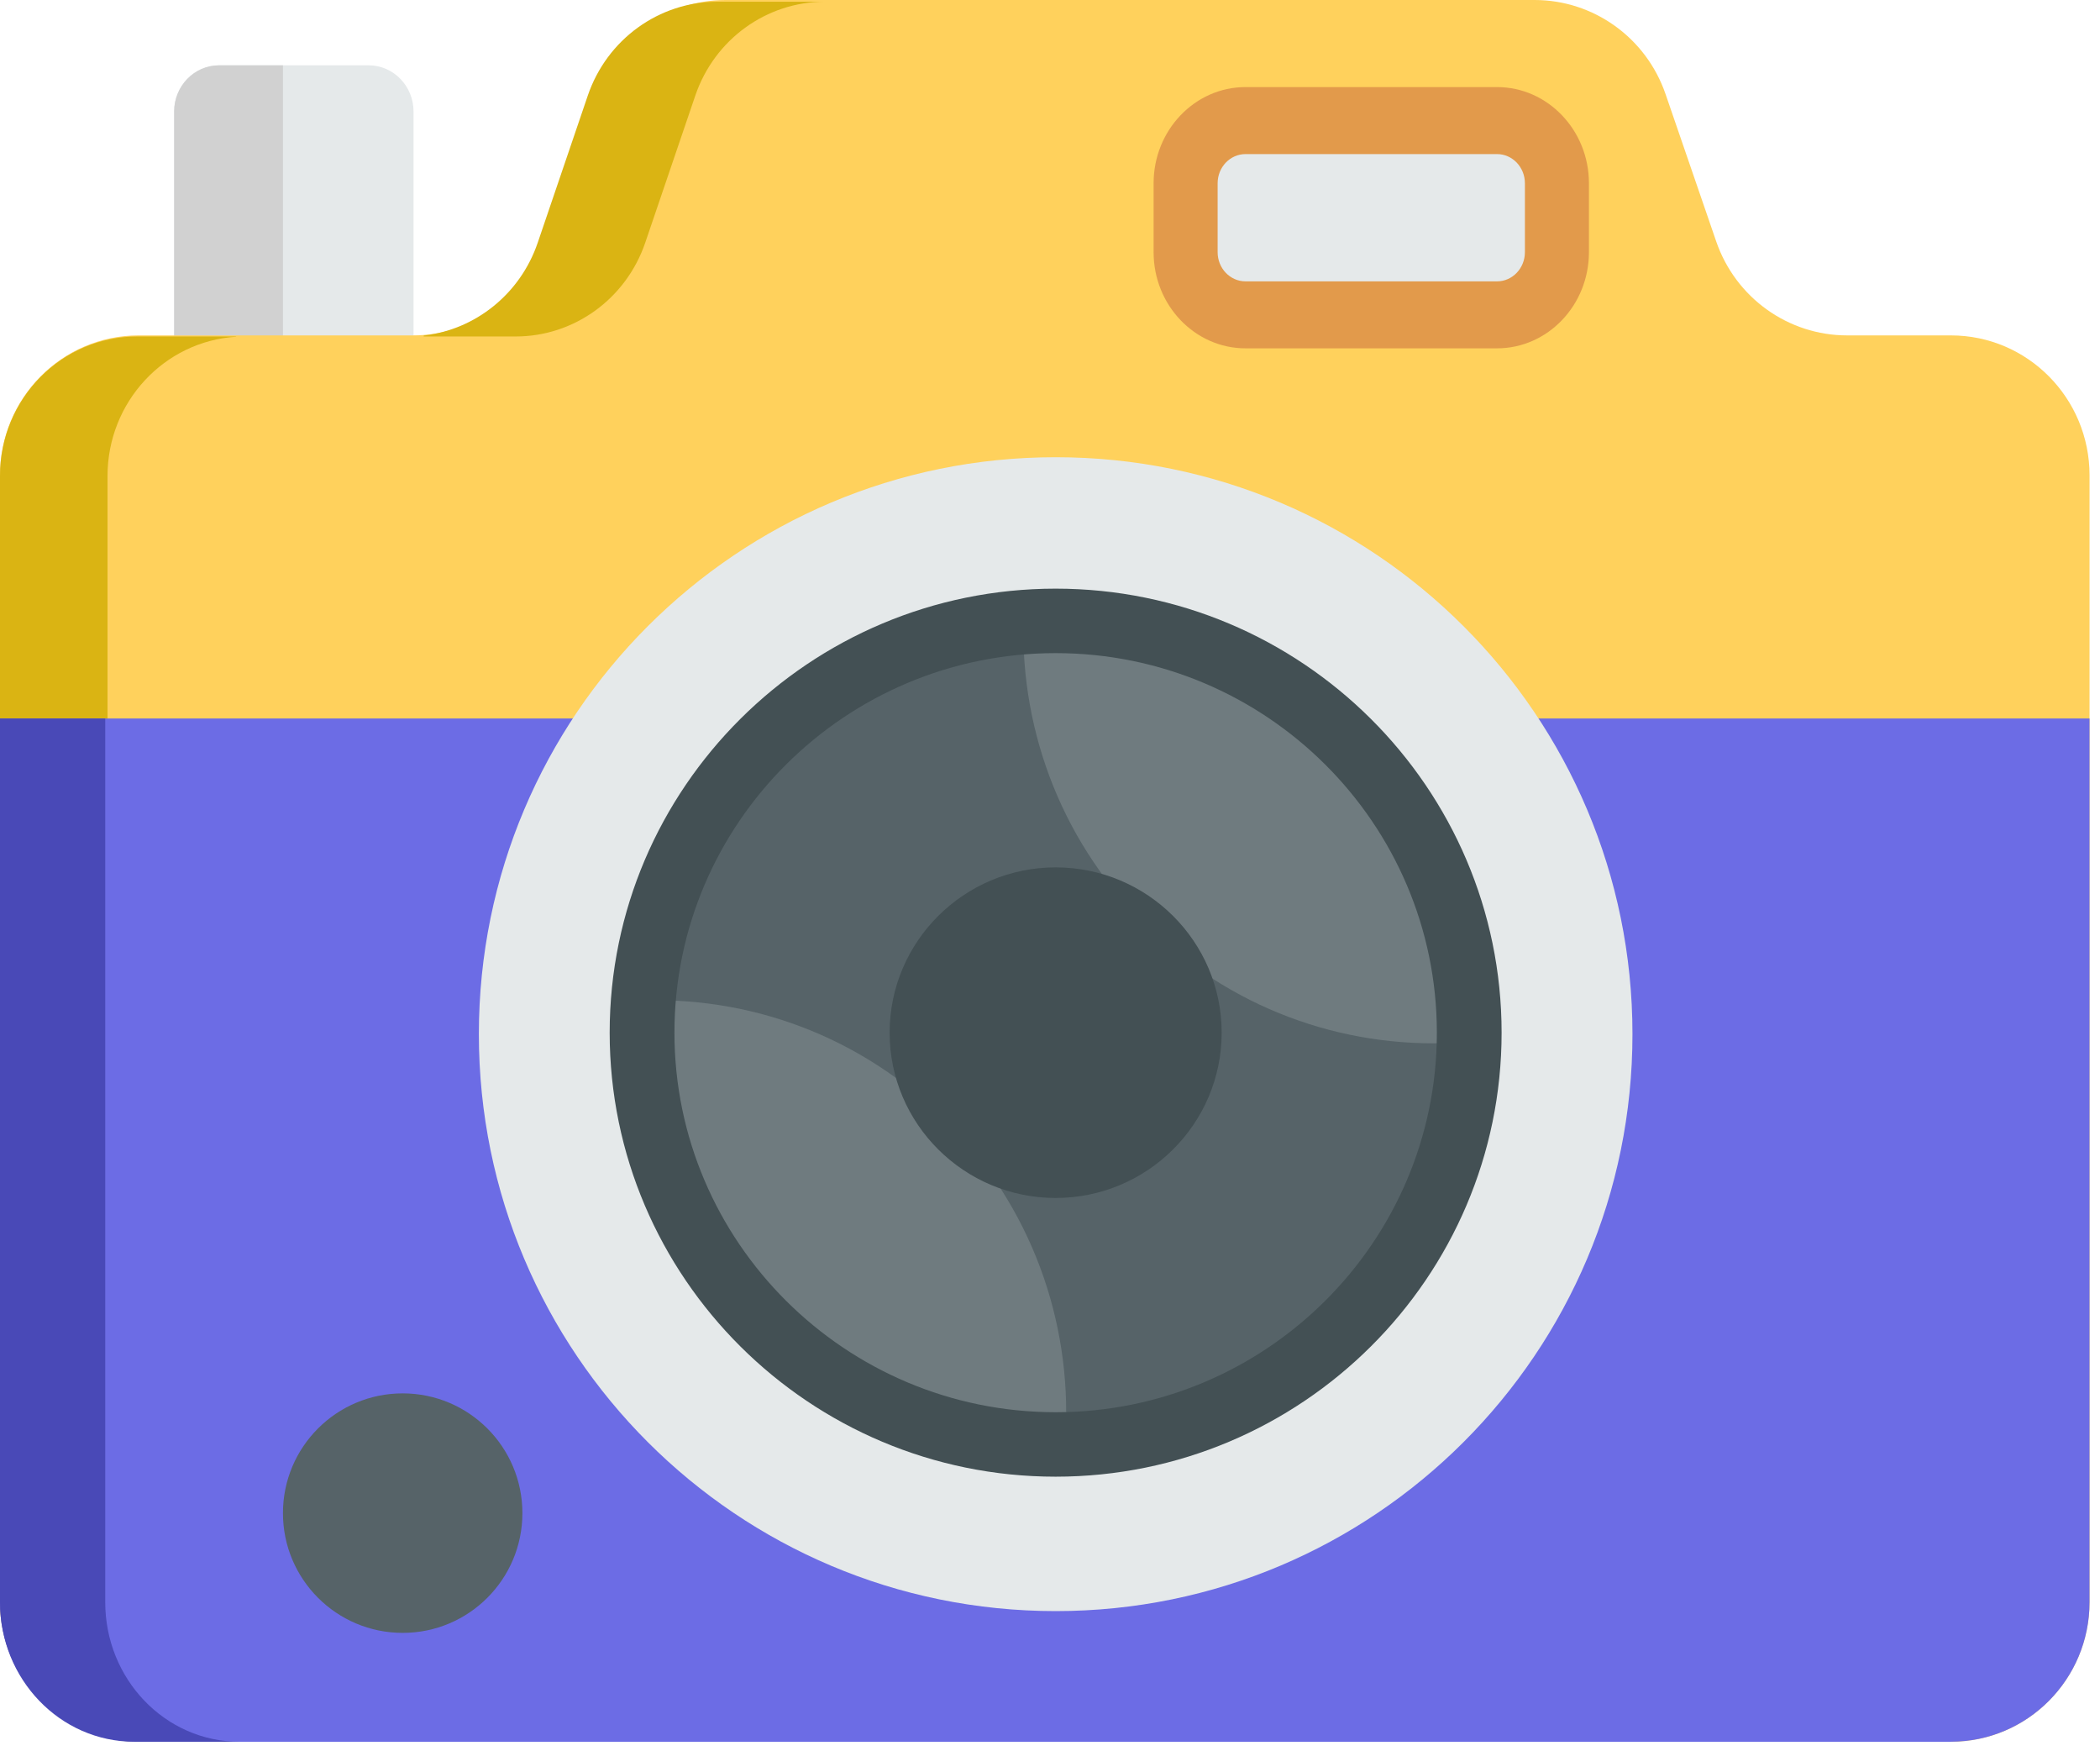
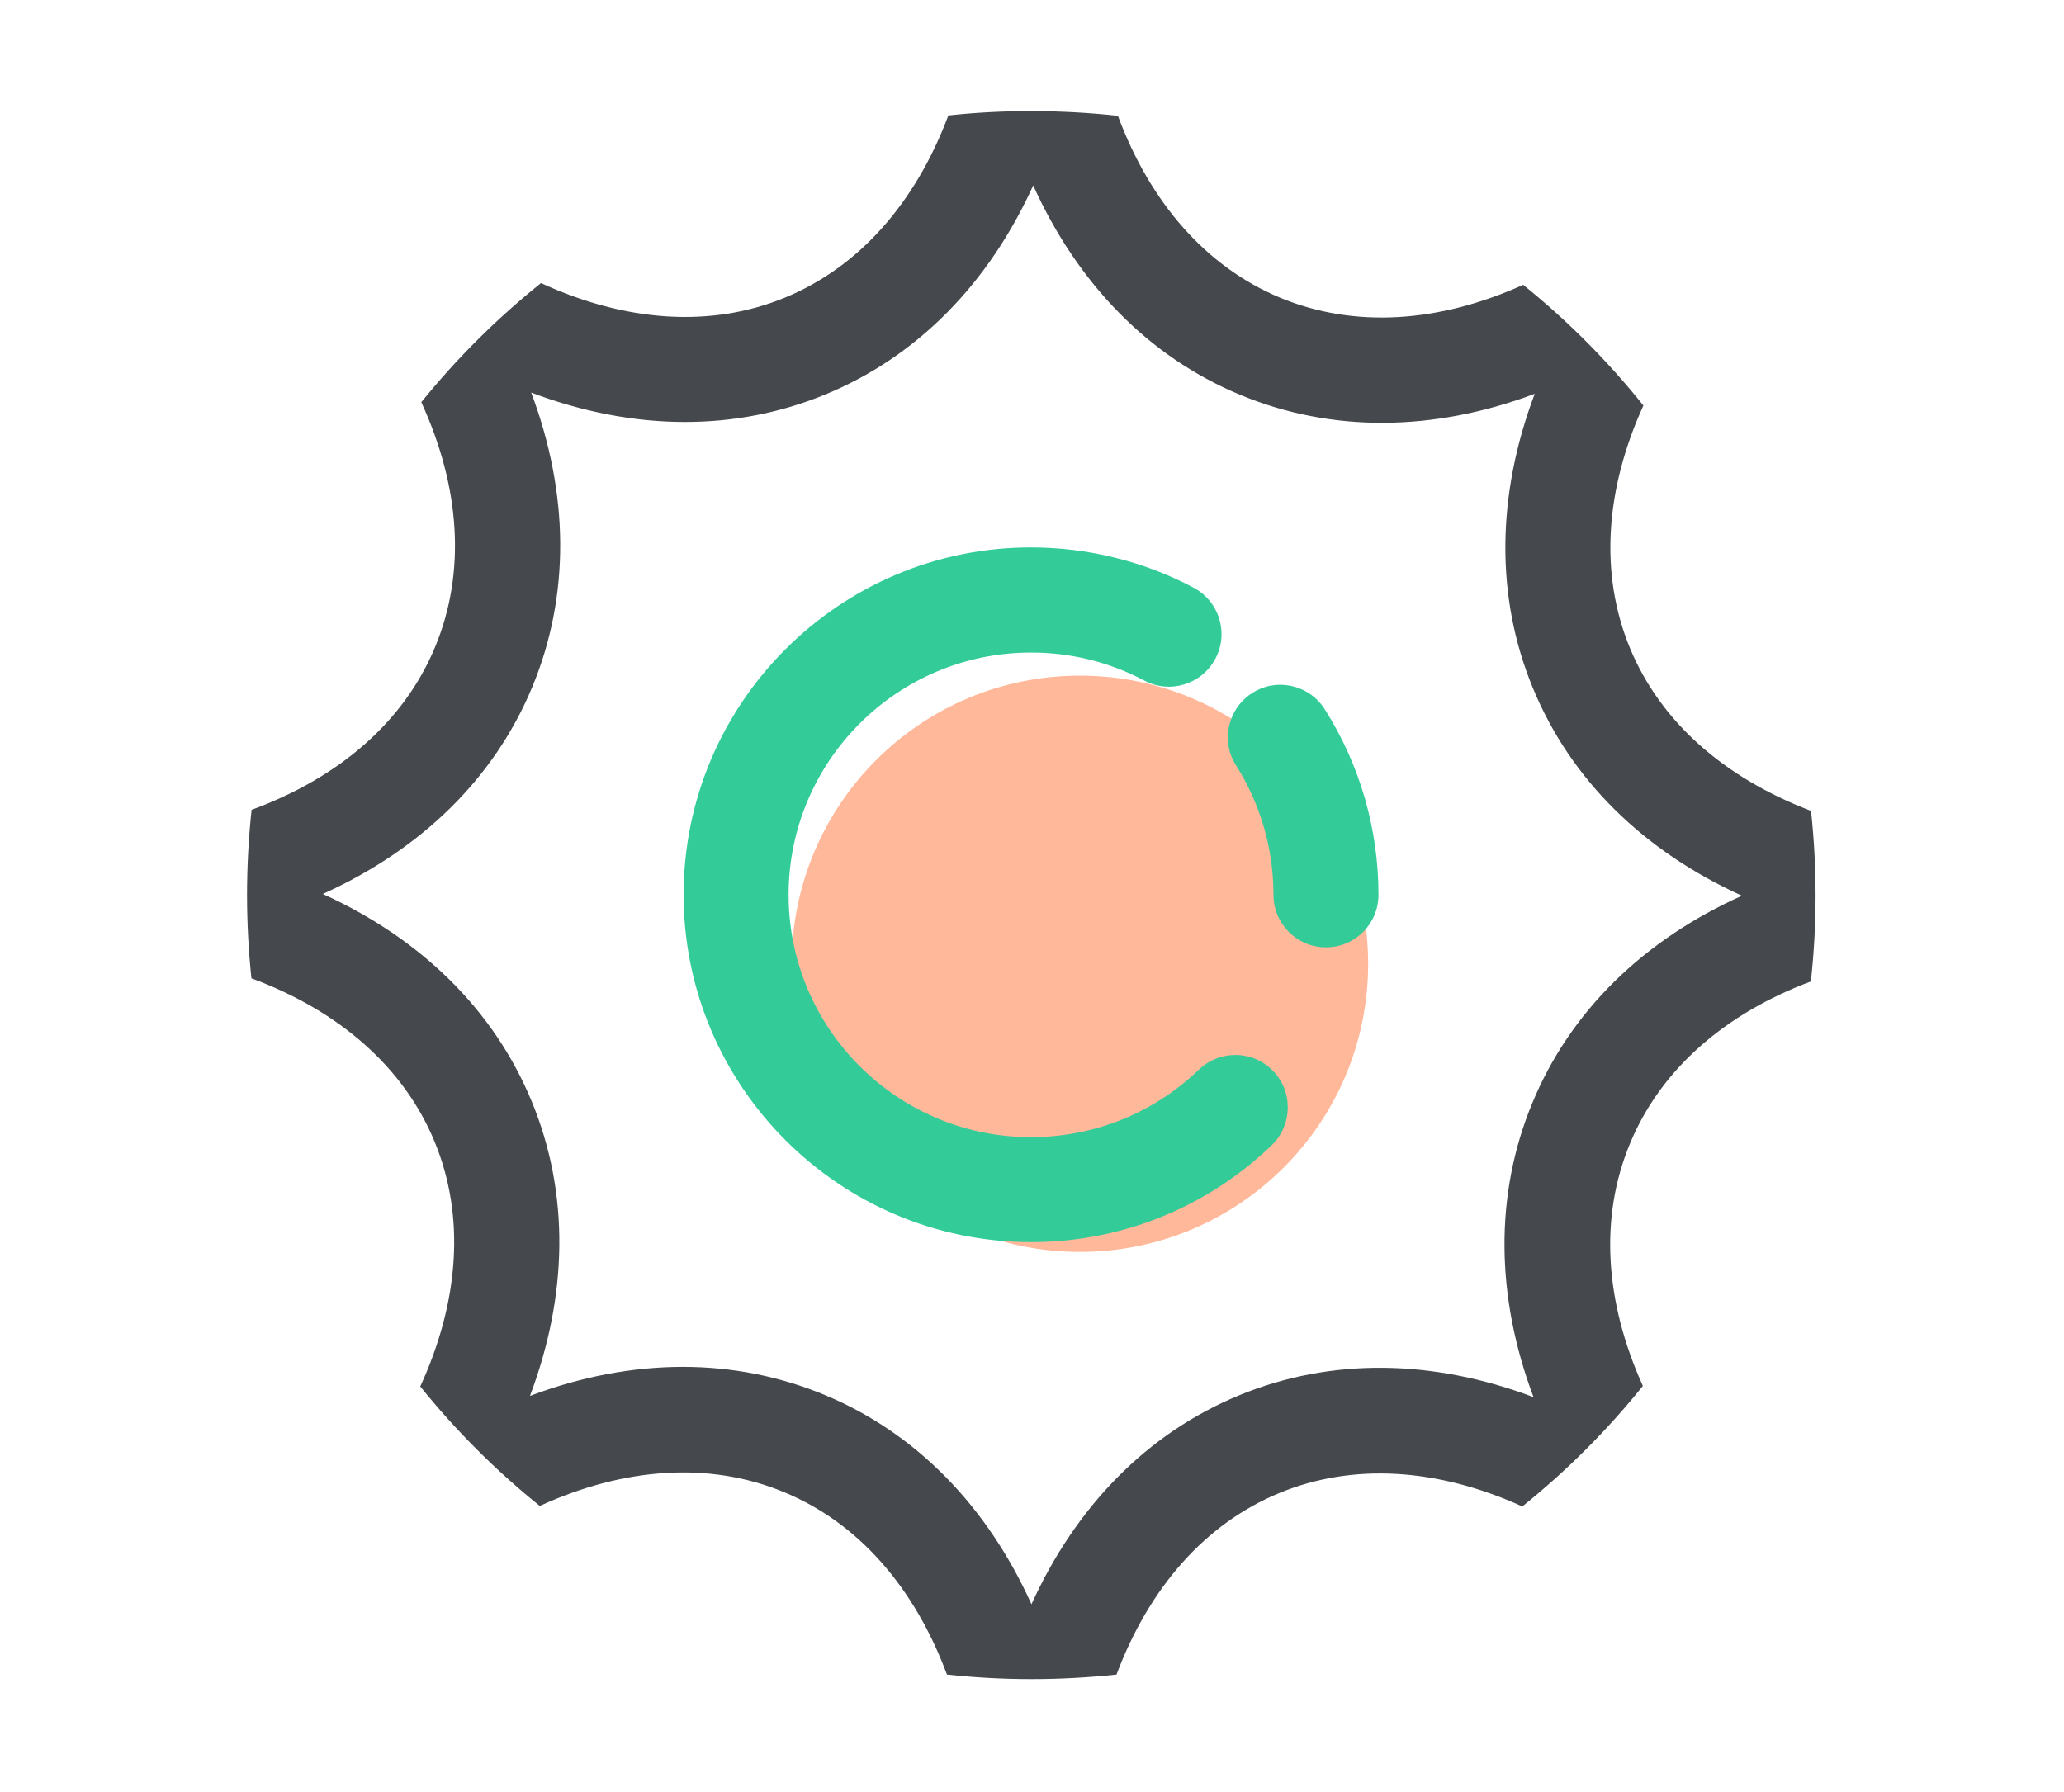
- <svg xmlns="http://www.w3.org/2000/svg" width="96px" height="80px" viewBox="0 0 96 80" version="1.1">
-   <g id="Personal-1-mixed" stroke="none" stroke-width="1" fill="none" fill-rule="evenodd">
-     <g transform="translate(-1170, -1708)" fill-rule="nonzero" id="services">
-       <g transform="translate(350, 1552)">
-         <g id="1-copy-4" transform="translate(702, 109)">
-           <g id="camera" transform="translate(118, 47)">
-             <path d="M18.905,18.905 L18.905,5.102 C18.905,3.933 17.986,2.985 16.853,2.985 L10.013,2.985 C8.879,2.985 7.96,3.933 7.96,5.102 L7.96,18.905" id="Path" fill="#E5E9EA" />
-             <path d="M12.935,18.905 L12.935,2.985 L10.015,2.985 C8.88,2.985 7.96,3.933 7.96,5.102 L7.96,18.905" id="Path" fill="#D1D1D1" />
-             <path d="M95.522,21.722 L95.522,73.21 C95.522,76.74 92.684,79.602 89.183,79.602 L6.34,79.602 C2.838,79.602 0,76.74 0,73.21 L0,21.722 C0,18.191 2.838,15.329 6.34,15.329 L18.875,15.329 C21.575,15.329 23.981,13.606 24.866,11.033 L27.18,4.299 C28.065,1.726 30.468,0 33.17,0 L70.151,0 C72.851,0 75.254,1.726 76.139,4.299 L78.455,11.033 C79.34,13.606 81.744,15.329 84.444,15.329 L89.183,15.329 C92.684,15.329 95.522,18.191 95.522,21.722 Z" id="Path" fill="#FFD15C" />
-             <g id="Group" fill="#DAB413">
-               <path d="M11.182,79.523 L6.267,79.523 C2.806,79.523 0,76.667 0,73.144 L0,21.757 C0,18.234 2.806,15.378 6.267,15.378 L10.793,15.378 L10.793,15.39 C7.512,15.596 4.915,18.368 4.915,21.757 L4.915,73.144 C4.915,76.667 7.721,79.523 11.182,79.523 Z" id="Path" />
-               <path d="M37.707,0.079 C35.036,0.079 32.66,1.801 31.785,4.369 L29.497,11.09 C28.622,13.658 26.244,15.378 23.574,15.378 L19.369,15.378 L19.369,15.337 C21.744,15.062 23.786,13.428 24.582,11.09 L26.87,4.369 C27.745,1.801 30.121,0.079 32.792,0.079 C32.793,0.079 37.707,0.079 37.707,0.079 Z" id="Path" />
-             </g>
-             <path d="M95.522,32.836 L95.522,73.225 C95.522,76.747 92.684,79.602 89.183,79.602 L6.34,79.602 C2.838,79.602 0,76.747 0,73.225 L0,32.836 L95.522,32.836 Z" id="Path" fill="#6C6CE5" />
-             <path d="M10.945,79.602 L6.135,79.602 C2.747,79.602 0,76.747 0,73.225 L0,32.836 L4.811,32.836 L4.811,73.225 C4.811,76.747 7.557,79.602 10.945,79.602 Z" id="Path" fill="#4949B7" />
-             <circle id="Oval" fill="#E5E9EA" cx="48.259" cy="47.264" r="26.368" />
-             <path d="M66.667,46.765 C66.667,52.332 64.261,57.336 60.431,60.798 C57.078,63.827 52.638,65.672 47.762,65.672 C42.888,65.672 38.446,63.827 35.093,60.798 C31.263,57.338 28.856,52.332 28.856,46.765 C28.856,41.198 31.263,36.192 35.093,32.735 C38.446,29.704 42.888,27.861 47.762,27.861 C52.638,27.861 57.078,29.706 60.431,32.735 C64.261,36.194 66.667,41.198 66.667,46.765 Z" id="Path" fill="#566368" />
-             <g id="Group" transform="translate(28.85572, 27.8607)" fill="#6F7B7F">
-               <path d="M32.154,5.522 C36.055,9.443 37.877,14.662 37.618,19.798 C32.508,20.057 27.314,18.227 23.413,14.306 C19.512,10.385 17.69,5.166 17.95,0.032 C23.059,-0.229 28.252,1.601 32.154,5.522 Z" id="Path" />
-               <path d="M14.396,23.368 C18.297,27.289 20.119,32.508 19.86,37.644 C14.751,37.905 9.555,36.075 5.654,32.154 C1.752,28.233 -0.069,23.011 0.192,17.878 C5.301,17.617 10.494,19.447 14.396,23.368 Z" id="Path" />
-             </g>
-             <g id="Group" transform="translate(27.8607, 26.86567)" fill="#435054">
-               <path d="M20.397,40.623 C9.156,40.623 0.01,31.52 0.01,20.33 C0.01,9.141 9.156,0.037 20.397,0.037 C31.639,0.037 40.784,9.141 40.784,20.33 C40.784,31.52 31.639,40.623 20.397,40.623 Z M20.397,2.984 C10.788,2.984 2.971,10.765 2.971,20.33 C2.971,29.895 10.788,37.677 20.397,37.677 C30.007,37.677 37.824,29.895 37.824,20.33 C37.824,10.765 30.007,2.984 20.397,2.984 Z" id="Shape" />
-               <path d="M20.397,12.776 C16.212,12.776 12.808,16.165 12.808,20.331 C12.808,24.496 16.212,27.885 20.397,27.885 C24.582,27.885 27.987,24.496 27.987,20.331 C27.987,16.165 24.582,12.776 20.397,12.776 Z" id="Path" />
-             </g>
-             <path d="M57.454,13.93 L68.914,13.93 C70.42,13.93 71.642,12.637 71.642,11.042 L71.642,7.864 C71.642,6.268 70.421,4.975 68.914,4.975 L57.454,4.975 C55.948,4.975 54.726,6.268 54.726,7.864 L54.726,11.042 C54.726,12.637 55.948,13.93 57.454,13.93 Z" id="Path" fill="#E5E9EA" />
-             <path d="M68.436,15.92 L56.937,15.92 C54.621,15.92 52.736,13.949 52.736,11.526 L52.736,8.375 C52.736,5.952 54.621,3.98 56.937,3.98 L68.436,3.98 C70.752,3.98 72.637,5.952 72.637,8.375 L72.637,11.526 C72.637,13.949 70.752,15.92 68.436,15.92 Z M56.937,7.042 C56.234,7.042 55.663,7.64 55.663,8.375 L55.663,11.526 C55.663,12.261 56.234,12.859 56.937,12.859 L68.436,12.859 C69.139,12.859 69.71,12.261 69.71,11.526 L69.71,8.375 C69.71,7.64 69.139,7.042 68.436,7.042 C68.436,7.042 56.937,7.042 56.937,7.042 Z" id="Shape" fill="#E29A4B" />
-             <circle id="Oval" fill="#566368" cx="18.408" cy="69.154" r="5.473" />
-           </g>
-         </g>
-       </g>
-     </g>
-   </g>
+ <svg xmlns="http://www.w3.org/2000/svg" width="91px" height="79px" viewBox="0 0 1024 1024" class="icon" version="1.1">
+   <path d="M539.4 550.9m-164.7 0a164.7 164.7 0 1 0 329.4 0 164.7 164.7 0 1 0-329.4 0Z" fill="#FFB89A" />
+   <path d="M679.3 405.4c-8.9-14-27.4-18.2-41.4-9.3-14 8.9-18.2 27.4-9.3 41.4 14 22.1 21.4 47.7 21.4 74 0 16.6 13.4 30 30 30s30-13.4 30-30c0-37.7-10.6-74.4-30.7-106.1z" fill="#33CC99" />
+   <path d="M607.4 611.4c-25.9 24.9-60 38.6-96 38.6-76.4 0-138.5-62.1-138.5-138.5S435 373 511.4 373c22.9 0 44.7 5.4 64.8 16 14.6 7.8 32.8 2.2 40.6-12.5 7.8-14.6 2.2-32.8-12.5-40.6-28.4-15.1-60.5-23-92.9-23-109.5 0-198.5 89.1-198.5 198.5C312.9 620.9 402 710 511.5 710c51.5 0 100.4-19.7 137.5-55.4 11.9-11.5 12.3-30.5 0.8-42.4-11.4-11.9-30.4-12.3-42.4-0.8z" fill="#33CC99" />
+   <path d="M853.7 370.4c-17.4-42.2-14.2-90.5 7.7-138.6a448.25 448.25 0 0 0-68.7-69c-48.2 21.8-96.6 24.9-138.8 7.4-42.3-17.6-74.3-54.2-92.8-104-16.4-1.8-33-2.7-49.8-2.7-15.9 0-31.6 0.8-47.1 2.5-18.7 49.8-50.7 86.4-93.1 104-42.5 17.6-91.2 14.1-139.7-8.2-25.2 20.2-48.1 43-68.4 68.1 22.3 48.6 25.6 97.3 7.9 139.9-17.7 42.6-54.6 74.6-104.9 93.1-1.7 16-2.6 32.3-2.6 48.7 0 16.1 0.9 32 2.5 47.6 50.2 18.6 87.1 50.8 104.7 93.4 17.6 42.6 14.1 91.3-8.2 139.9 20.2 25.1 43.1 48 68.3 68.3 48.6-22.2 97.3-25.5 139.8-7.8 42.4 17.6 74.3 54.3 92.9 104.2 15.8 1.7 31.9 2.6 48.2 2.6 16.5 0 32.7-0.9 48.7-2.6 18.7-49.8 50.7-86.3 93.1-103.8 42.2-17.4 90.6-14.2 138.8 7.7 25.4-20.4 48.5-43.5 68.9-68.9-21.8-48.2-24.9-96.5-7.3-138.7 17.5-42.1 53.9-74 103.3-92.5 1.8-16.2 2.7-32.7 2.7-49.3 0-16.3-0.9-32.4-2.6-48.2-49.8-19-86-50.9-103.5-93.1zM798 630.3c-21.8 52.5-21 110.8 0.6 168.3-57.5-21.7-115.8-22.7-168.3-1-52.6 21.7-93.2 63.5-118.6 119.4-25.3-56-65.8-97.9-118.3-119.7-25.8-10.7-53.1-16-80.9-16-28.8 0-58.2 5.6-87.4 16.6 21.7-57.5 22.7-115.8 1-168.3-21.7-52.6-63.5-93.2-119.4-118.6 56-25.3 97.9-65.8 119.7-118.3 21.8-52.5 21-110.8-0.6-168.3 29.4 11.1 59 16.8 87.9 16.8 27.7 0 54.7-5.2 80.4-15.8 52.6-21.7 93.2-63.5 118.6-119.4 25.3 56 65.8 97.9 118.3 119.7 52.5 21.8 110.8 21 168.3-0.6-21.7 57.5-22.7 115.8-1 168.3C820 446 861.8 486.6 917.7 512c-56 25.2-97.9 65.7-119.7 118.3z" fill="#45484C" />
</svg>
